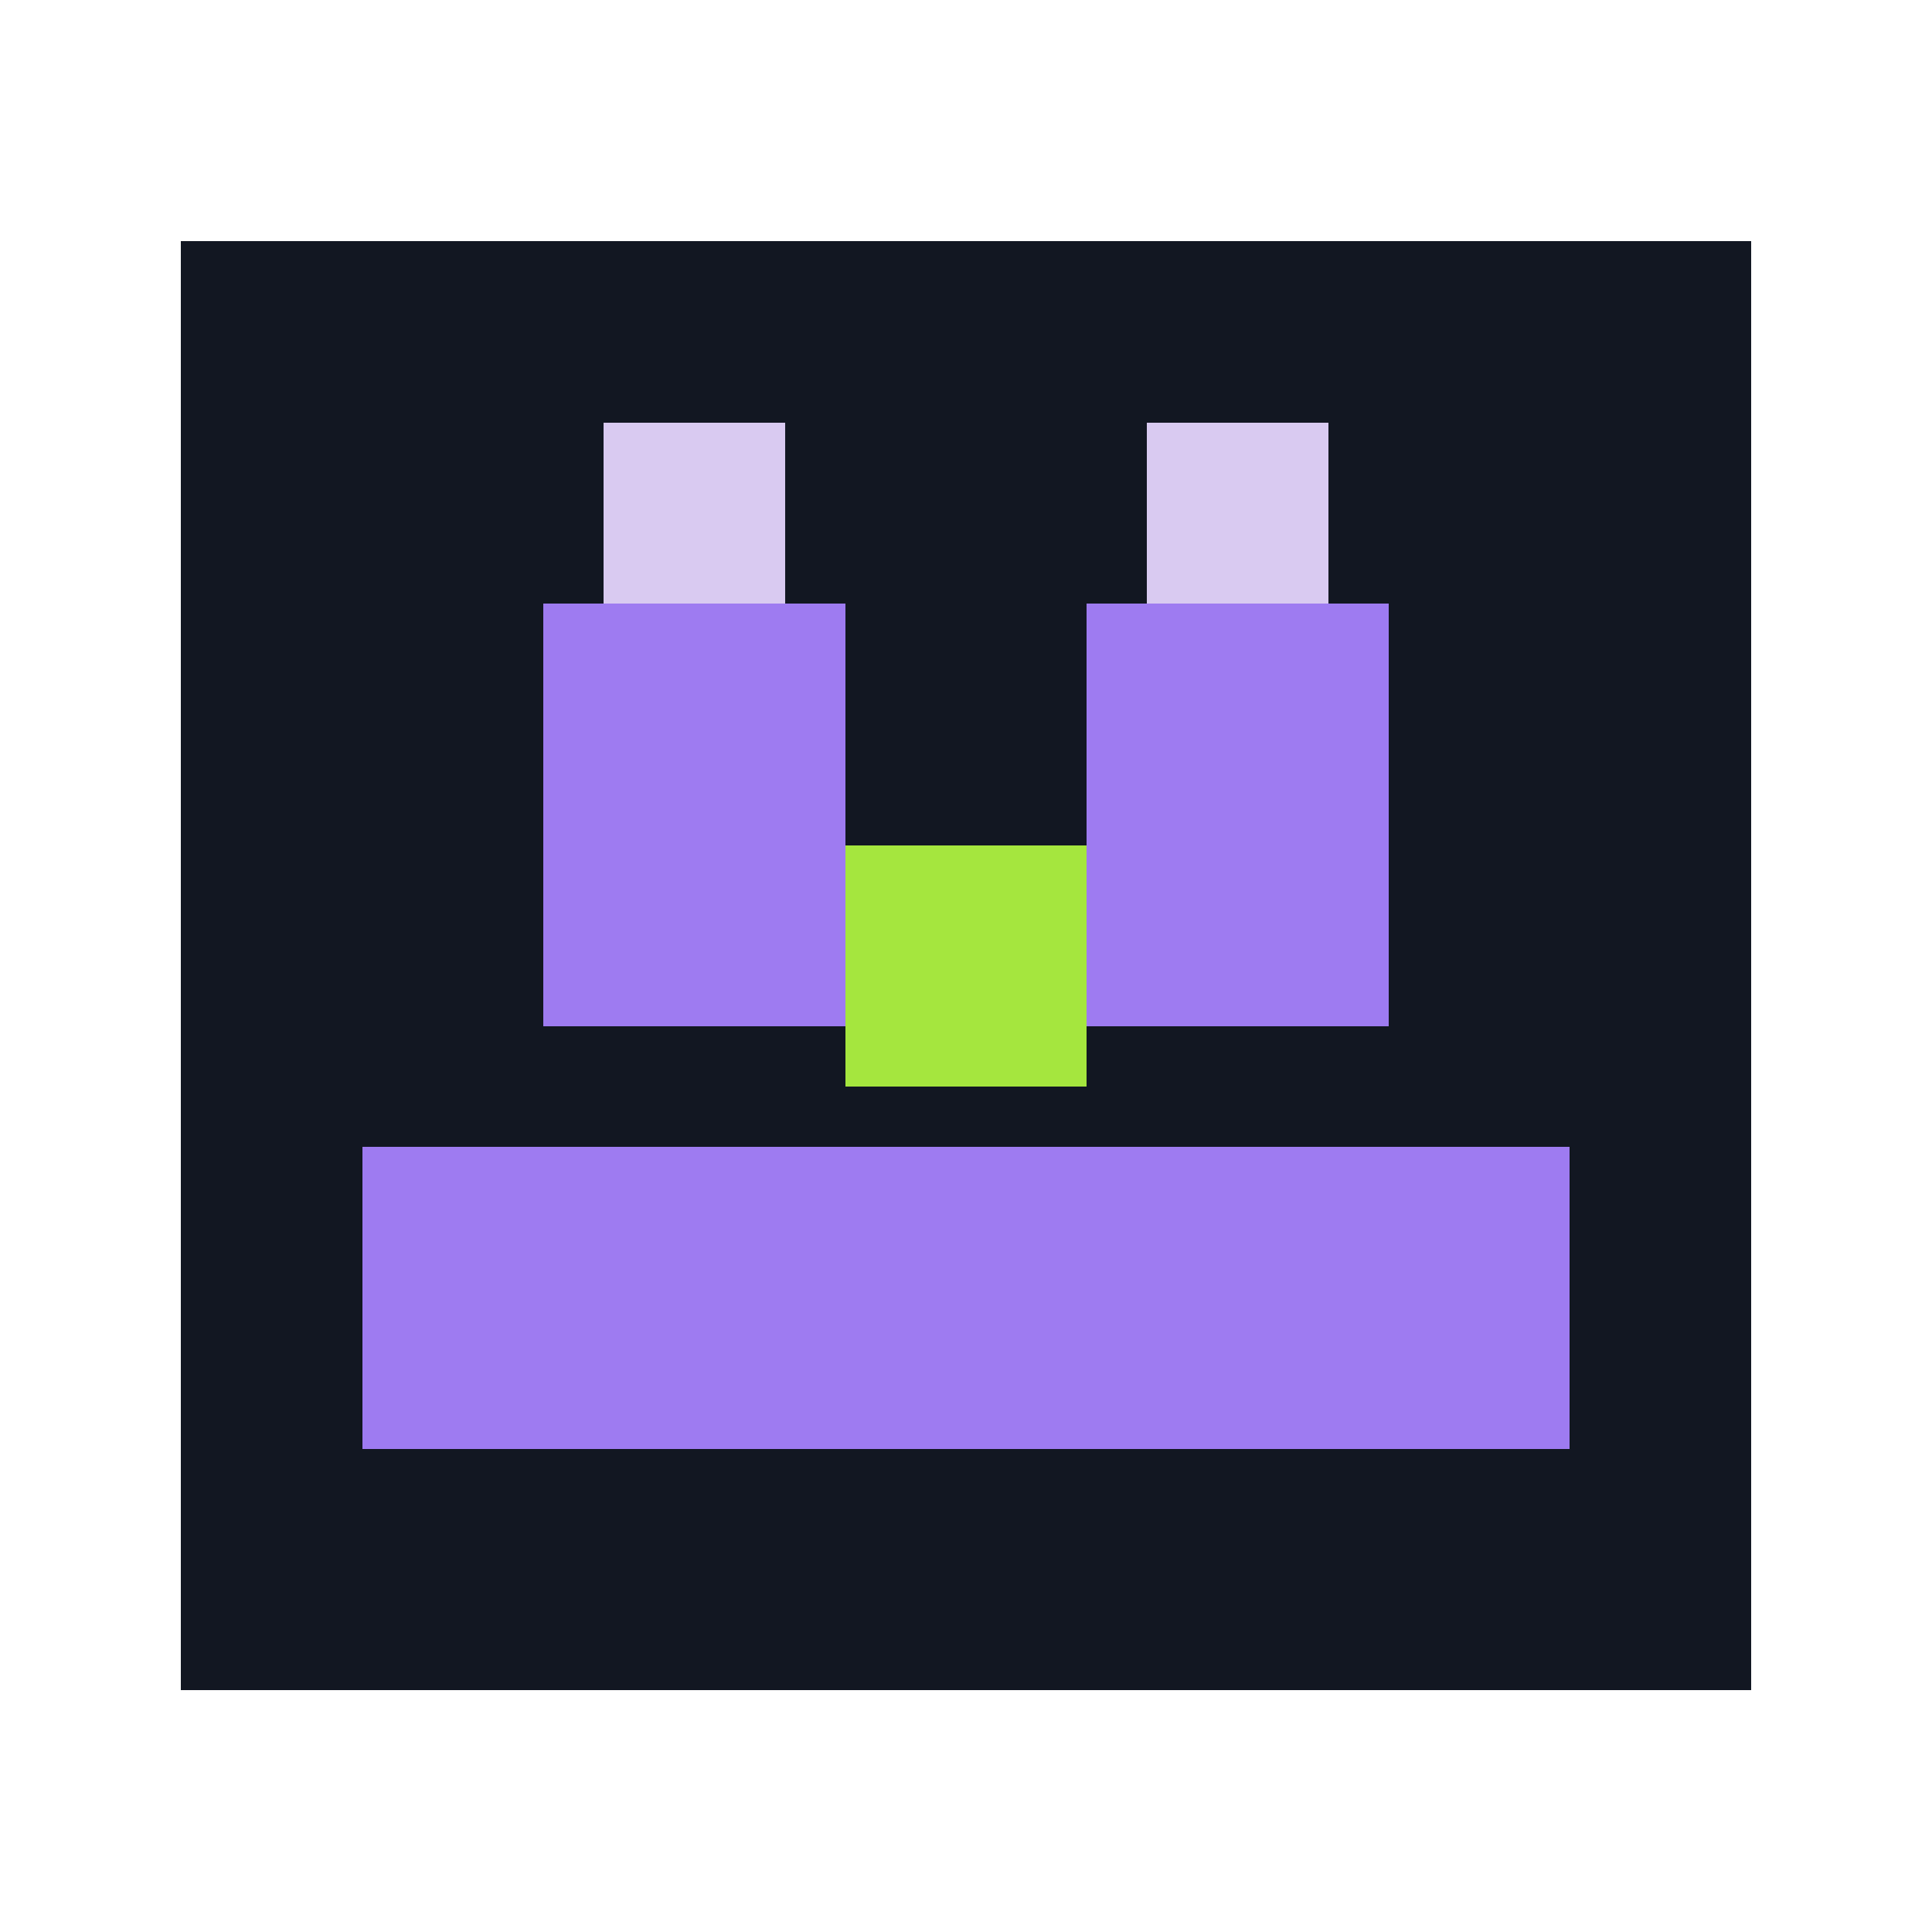
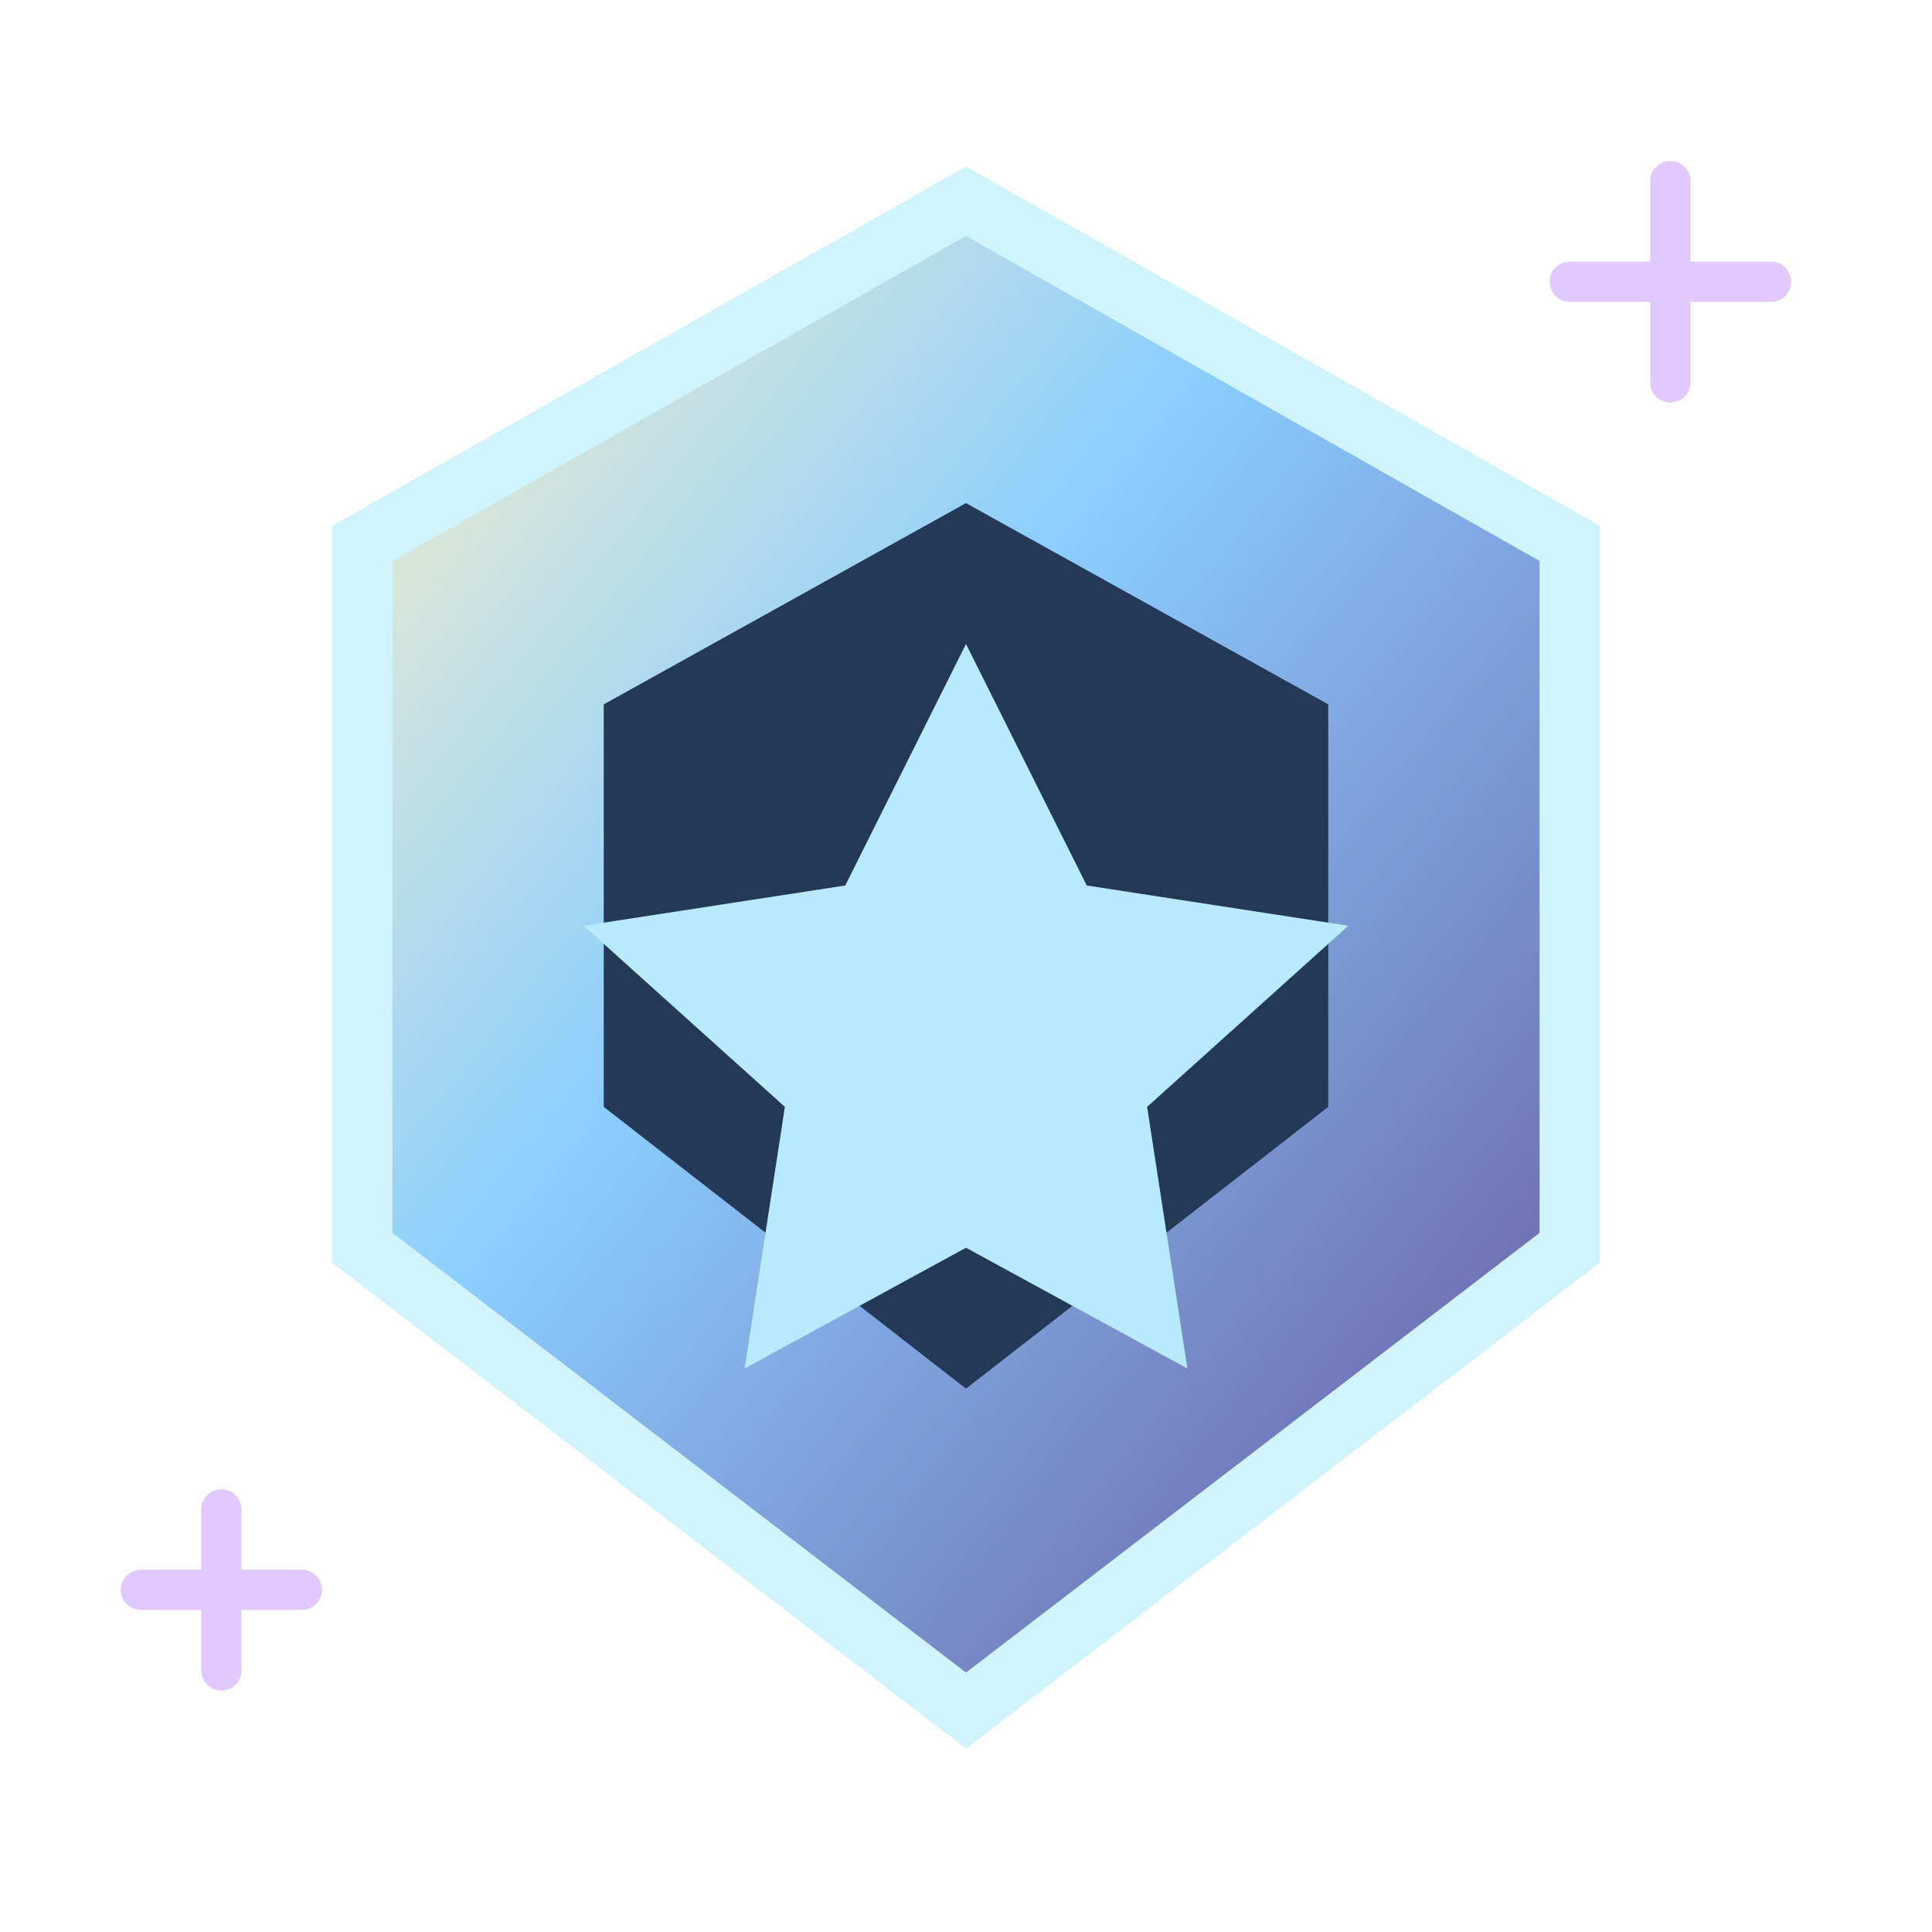
- <svg xmlns="http://www.w3.org/2000/svg" viewBox="0 0 64 64" shape-rendering="crispEdges">
-   <path fill="#121722" d="M6 8h52v48H6z" />
-   <path fill="#9e7bf1" d="M12 38h40v10H12zm6-18h10v14H18zm18 0h10v14H36z" />
-   <path fill="#d9caf1" d="M20 14h6v6h-6zm18 0h6v6h-6z" />
-   <path fill="#a5e63e" d="M28 28h8v8h-8z" />
+ <svg xmlns="http://www.w3.org/2000/svg" viewBox="0 0 96 96">
+   <defs>
+     <linearGradient id="g" x2="1" y2="1">
+       <stop stop-color="#fff3c7" />
+       <stop offset=".4" stop-color="#8bceff" />
+       <stop offset="1" stop-color="#655098" />
+     </linearGradient>
+   </defs>
+   <path d="m48 10 30 17v35L48 85 18 62V27Z" fill="url(#g)" stroke="#d0f4ff" stroke-width="3" />
+   <path d="m48 25 18 10v20L48 69 30 55V35Z" fill="#243858" />
+   <path d="m48 32 6 12 13 2-10 9 2 13-11-6-11 6 2-13-10-9 13-2Z" fill="#b8eaff" />
+   <path d="M83 9v10m-5-5h10M11 75v8m-4-4h8" stroke="#e1c9ff" stroke-width="2" stroke-linecap="round" />
</svg>
